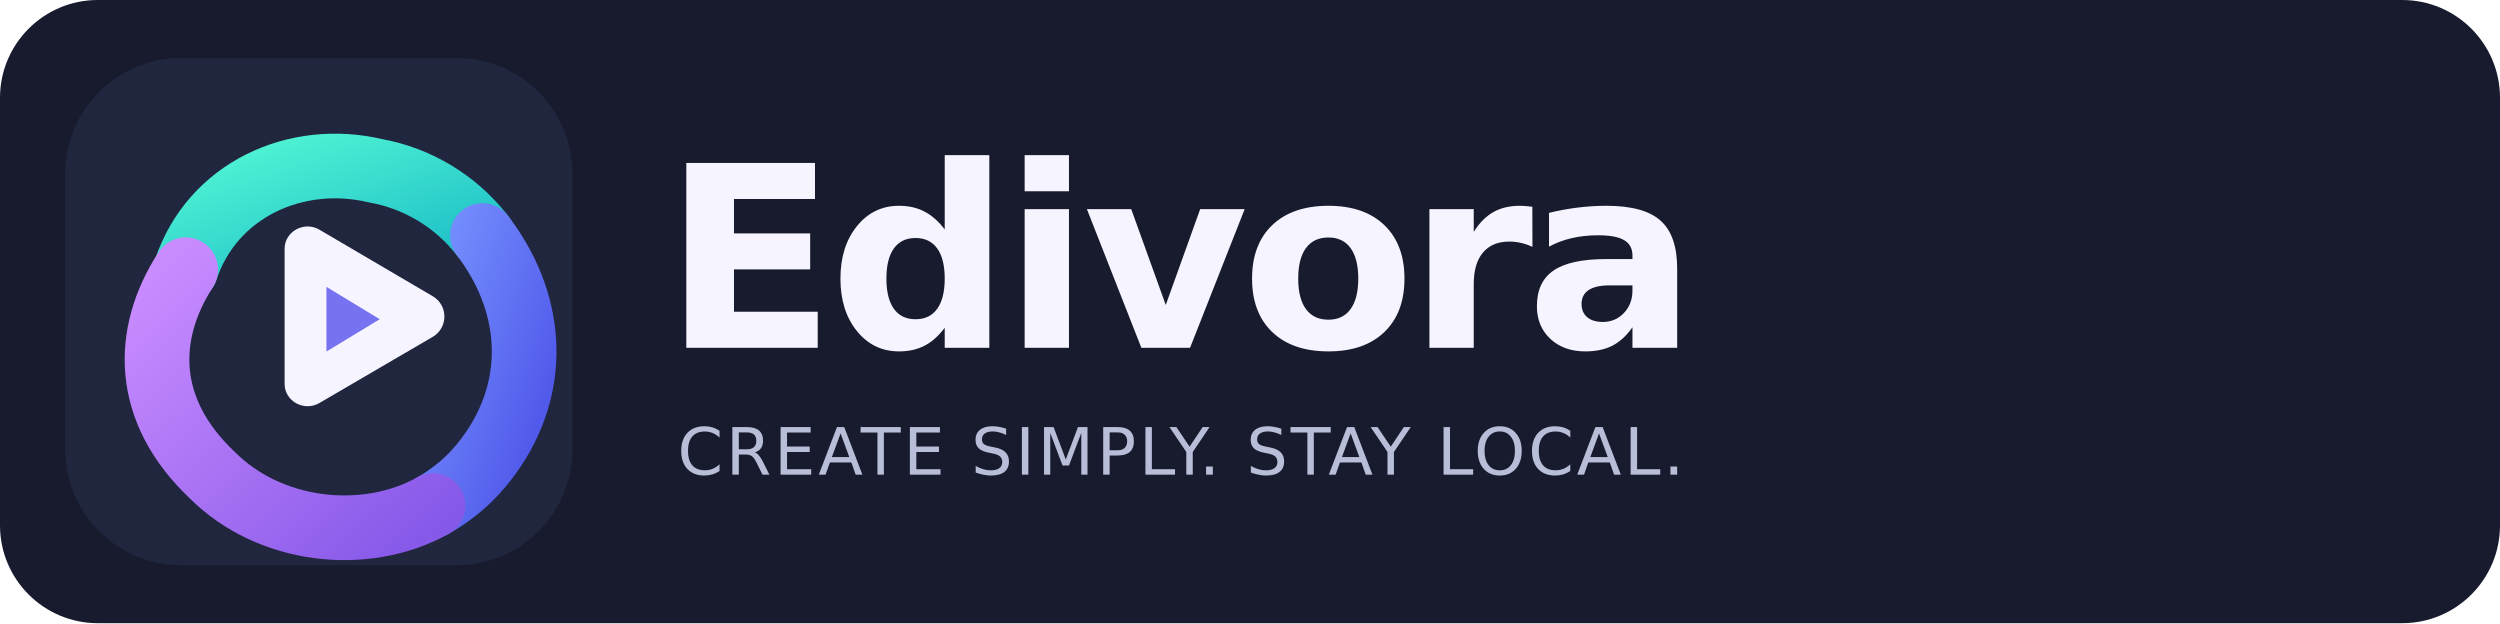
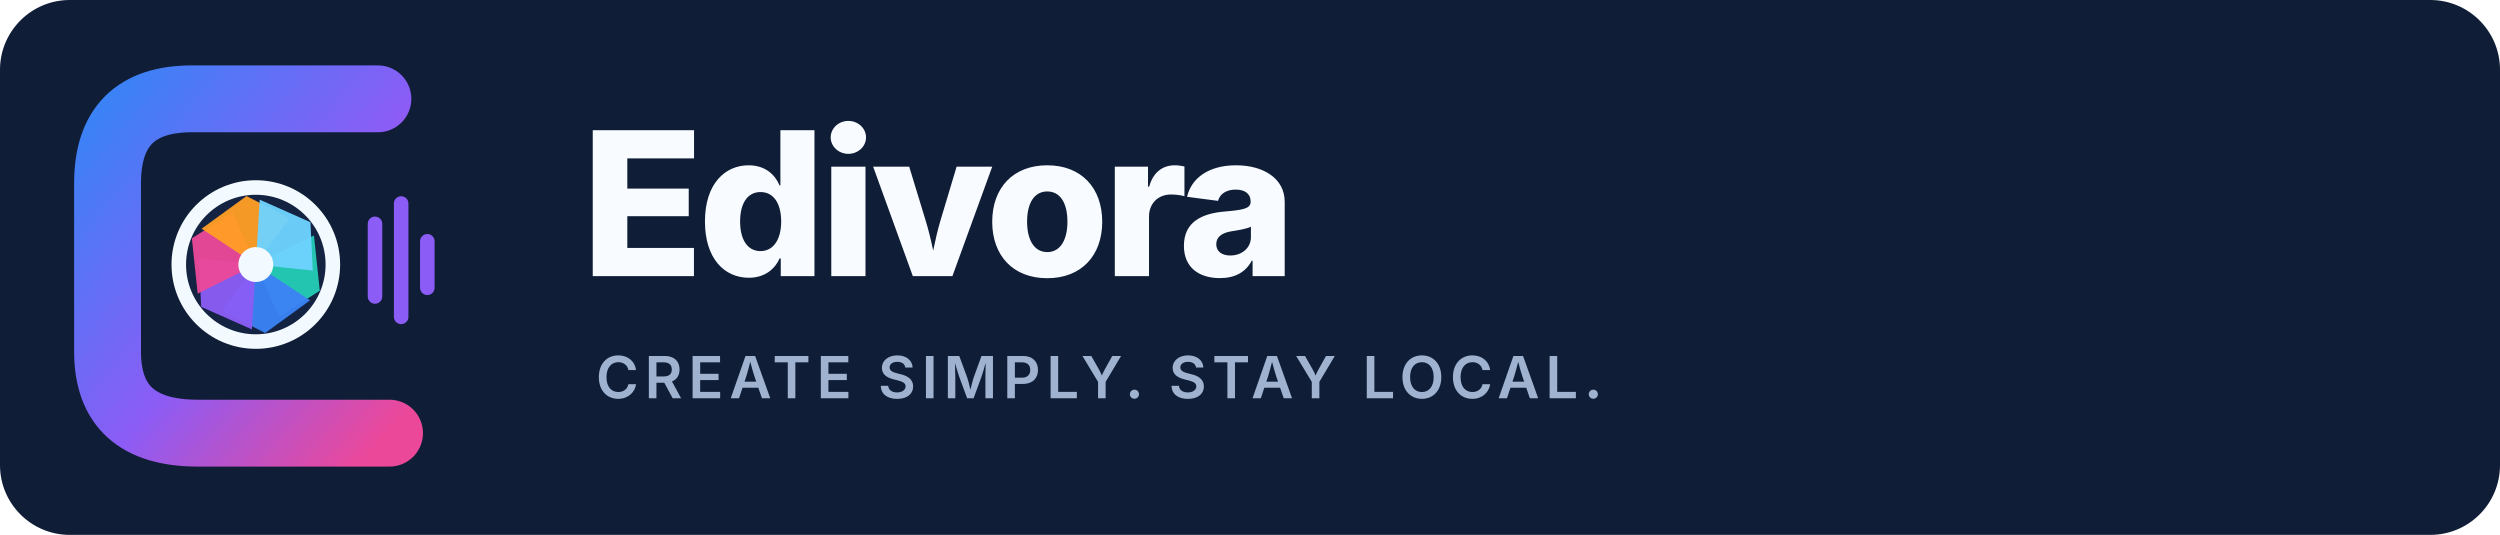
- <svg xmlns="http://www.w3.org/2000/svg" viewBox="0 0 690 172" role="img" aria-labelledby="brandTitle brandDescription">
-   <rect width="690" height="172" rx="27" fill="#171B2D" />
+ <svg xmlns="http://www.w3.org/2000/svg" viewBox="0 0 860 184" role="img" aria-label="Edivora: CREATE SIMPLY. STAY LOCAL.">
  <defs>
-     <linearGradient id="teal" x2="1" y2="1">
-       <stop stop-color="#4FF3D3" />
-       <stop offset="1" stop-color="#18B9C6" />
+     <linearGradient id="main" x1="0" y1="0" x2="1" y2="1">
+       <stop stop-color="#3B82F6" />
+       <stop offset=".54" stop-color="#8B5CF6" />
+       <stop offset="1" stop-color="#EC4899" />
    </linearGradient>
-     <linearGradient id="blue" x2="1" y2="1">
-       <stop stop-color="#7792FF" />
-       <stop offset="1" stop-color="#4E56E9" />
+     <linearGradient id="sun" x1="0" y1="0" x2=".9" y2="1">
+       <stop stop-color="#FFE064" />
+       <stop offset=".52" stop-color="#FF9D25" />
+       <stop offset="1" stop-color="#EC4899" />
    </linearGradient>
-     <linearGradient id="violet" x2="1" y2="1">
-       <stop stop-color="#C98CFF" />
-       <stop offset="1" stop-color="#8759E9" />
+     <linearGradient id="sea" x1="0" y1="0" x2=".9" y2="1">
+       <stop stop-color="#2EEBEE" />
+       <stop offset="1" stop-color="#EC4899" />
+     </linearGradient>
+     <linearGradient id="shadow" x1="0" y1="0" x2=".8" y2="1">
+       <stop stop-color="#003BAF" />
+       <stop offset="1" stop-color="#169CFF" />
    </linearGradient>
  </defs>
-   <g transform="translate(15 13)">
-     <rect x="3" y="3" width="140" height="140" rx="32" fill="#20263E" />
-     <g transform="translate(10 10) scale(1.05)">
-       <path d="M25 49C32 28 54 18 75 23c11 2 21 8 28 17" fill="none" stroke="url(#teal)" stroke-width="17" stroke-linecap="round" />
-       <path d="M103 40c13 17 15 38 3 56-4 6-9 11-16 15" fill="none" stroke="url(#blue)" stroke-width="17" stroke-linecap="round" />
-       <path d="M90 111c-18 10-43 7-58-8C14 86 14 66 25 49" fill="none" stroke="url(#violet)" stroke-width="17" stroke-linecap="round" />
-       <path d="M51 43.5c0-4.6 5.2-7.4 9.2-5L90 56c4 2.4 4 8.2 0 10.6L60.2 84C56.2 86.4 51 83.6 51 79Z" fill="#F5F4FF" />
-       <path d="M62 53.5 76 62 62 70.5Z" fill="#7772EF" />
+   <rect width="860" height="184" rx="24" fill="#0F1D36" />
+   <g transform="translate(12 10)">
+     <path d="M118 24H54Q25 24 25 53V111Q25 139 56 139H122" stroke="url(#main)" stroke-width="23" stroke-linecap="round" fill="none" />
+     <path d="M49 82H110" stroke="url(#sun)" stroke-width="15" stroke-linecap="round" />
+     <circle cx="76" cy="81" r="29" fill="#F2FAFF" />
+     <circle cx="76" cy="81" r="24" fill="#152343" />
+     <g transform="translate(76 81)">
+       <path d="M0 0 20 -10 22 9 8 18Z" transform="rotate(0)" fill="#25CDB6" opacity=".95" />
+       <path d="M0 0 20 -10 22 9 8 18Z" transform="rotate(60)" fill="#3B82F6" opacity=".95" />
+       <path d="M0 0 20 -10 22 9 8 18Z" transform="rotate(120)" fill="#8B5CF6" opacity=".95" />
+       <path d="M0 0 20 -10 22 9 8 18Z" transform="rotate(180)" fill="#EC4899" opacity=".95" />
+       <path d="M0 0 20 -10 22 9 8 18Z" transform="rotate(240)" fill="#FF9D25" opacity=".95" />
+       <path d="M0 0 20 -10 22 9 8 18Z" transform="rotate(300)" fill="#6ED4FF" opacity=".95" />
+       <circle r="6" fill="#F2FAFF" />
    </g>
+     <path d="M117 67V92M126 60V99M135 73V89" stroke="#8B5CF6" stroke-width="5" stroke-linecap="round" />
  </g>
-   <text x="183" y="96" fill="#F5F4FF" font-family="Segoe UI, DejaVu Sans, sans-serif" font-weight="750" font-size="70" letter-spacing="-2">Edivora</text>
-   <text x="187" y="131" fill="#B8BED7" font-family="Segoe UI, DejaVu Sans, sans-serif" font-weight="500" font-size="18" letter-spacing=".8">CREATE SIMPLY. STAY LOCAL.</text>
+   <g font-family="Inter,Arial,sans-serif">
+     <text x="200" y="95" font-size="69" font-weight="800" letter-spacing="-2" fill="#F8FBFF">Edivora</text>
+     <text x="205" y="137" font-size="20" letter-spacing="2" font-weight="600" fill="#9FB3D0">CREATE SIMPLY. STAY LOCAL.</text>
+   </g>
</svg>
